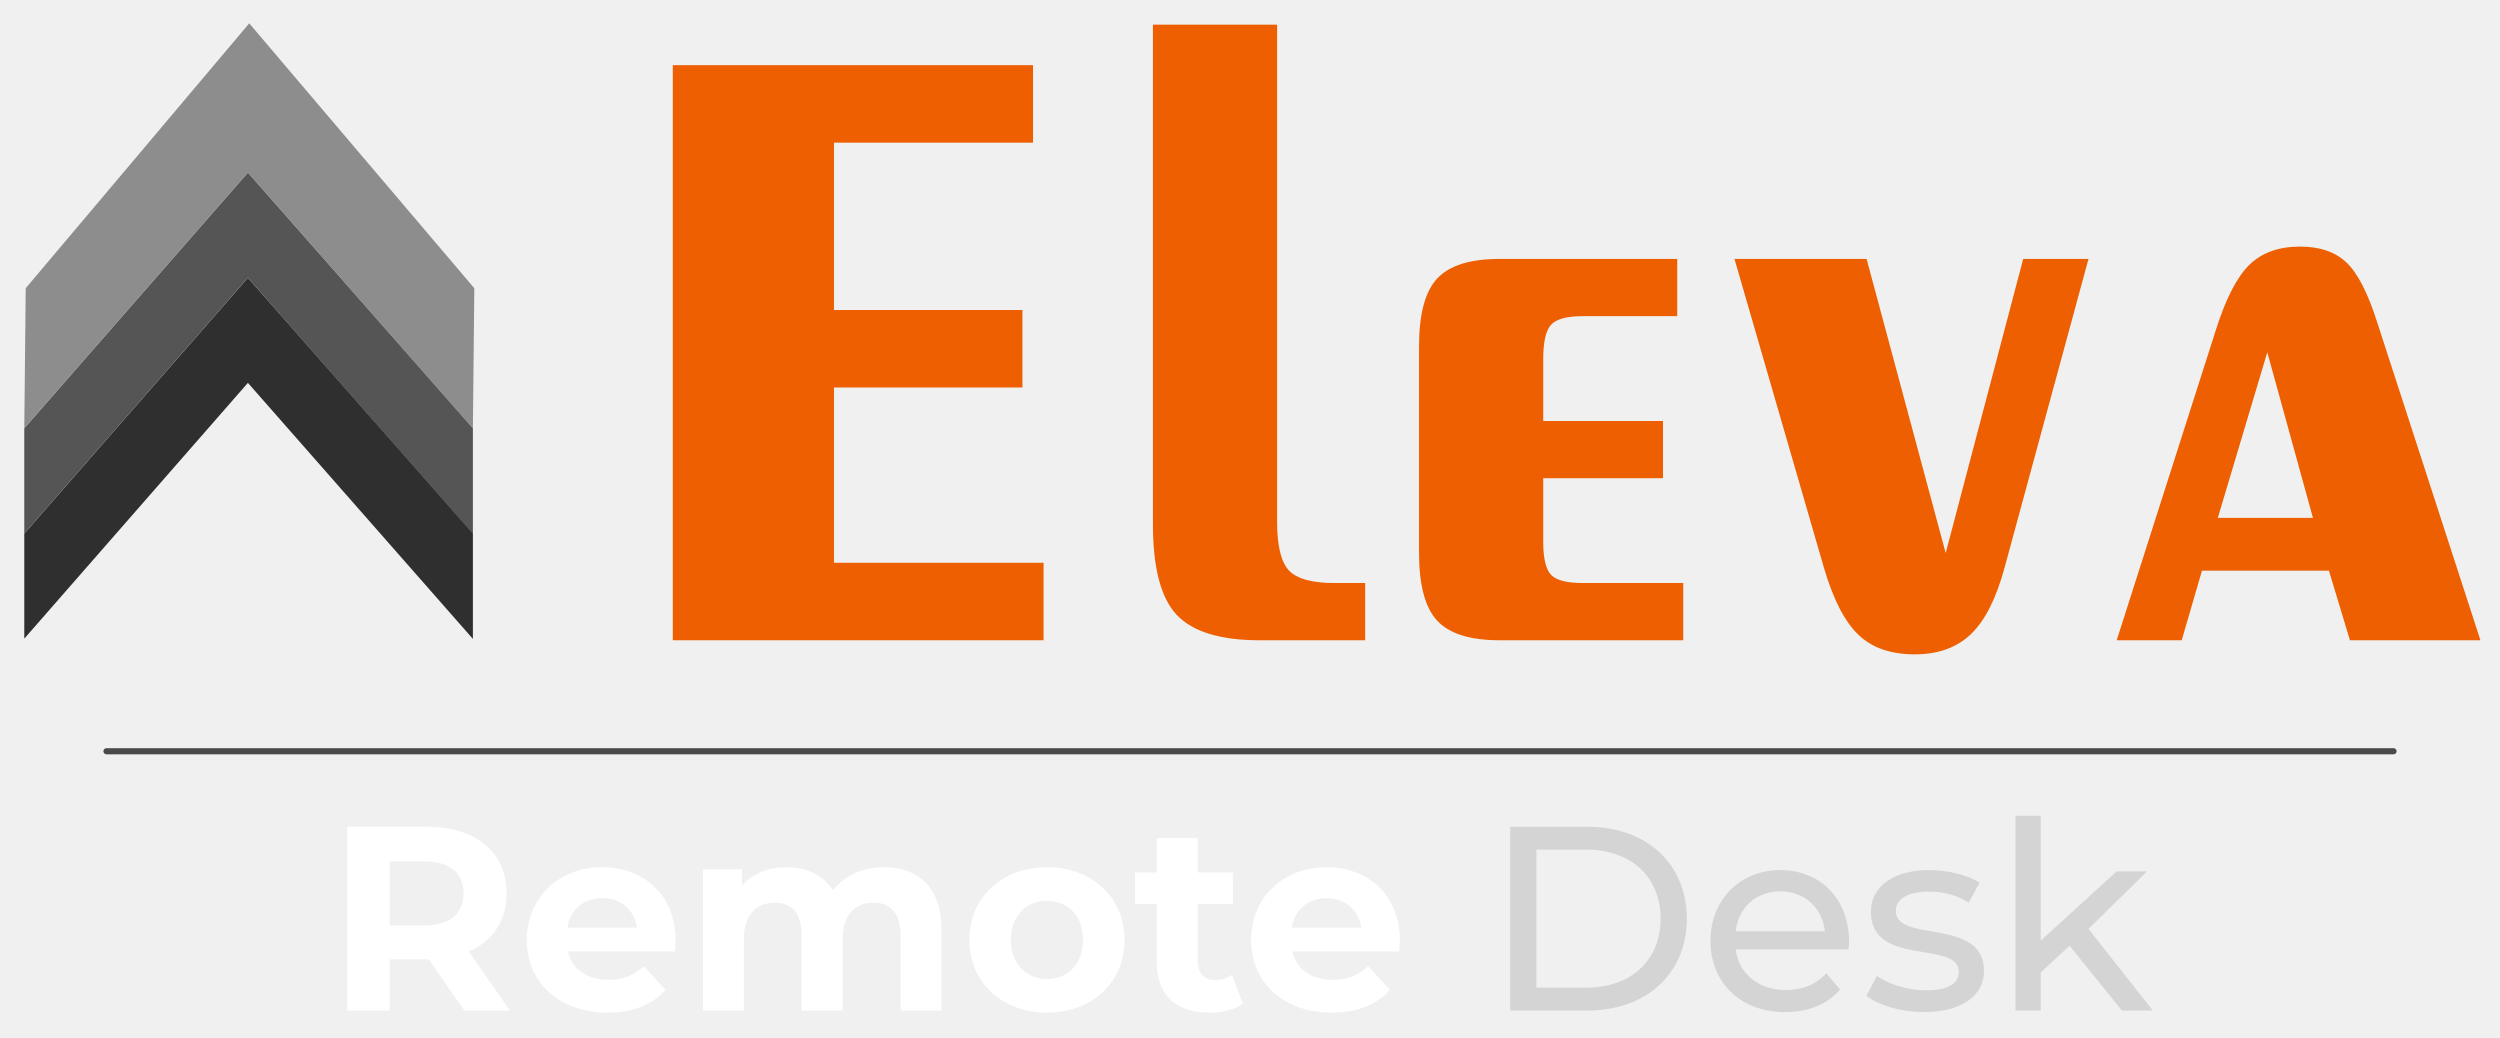
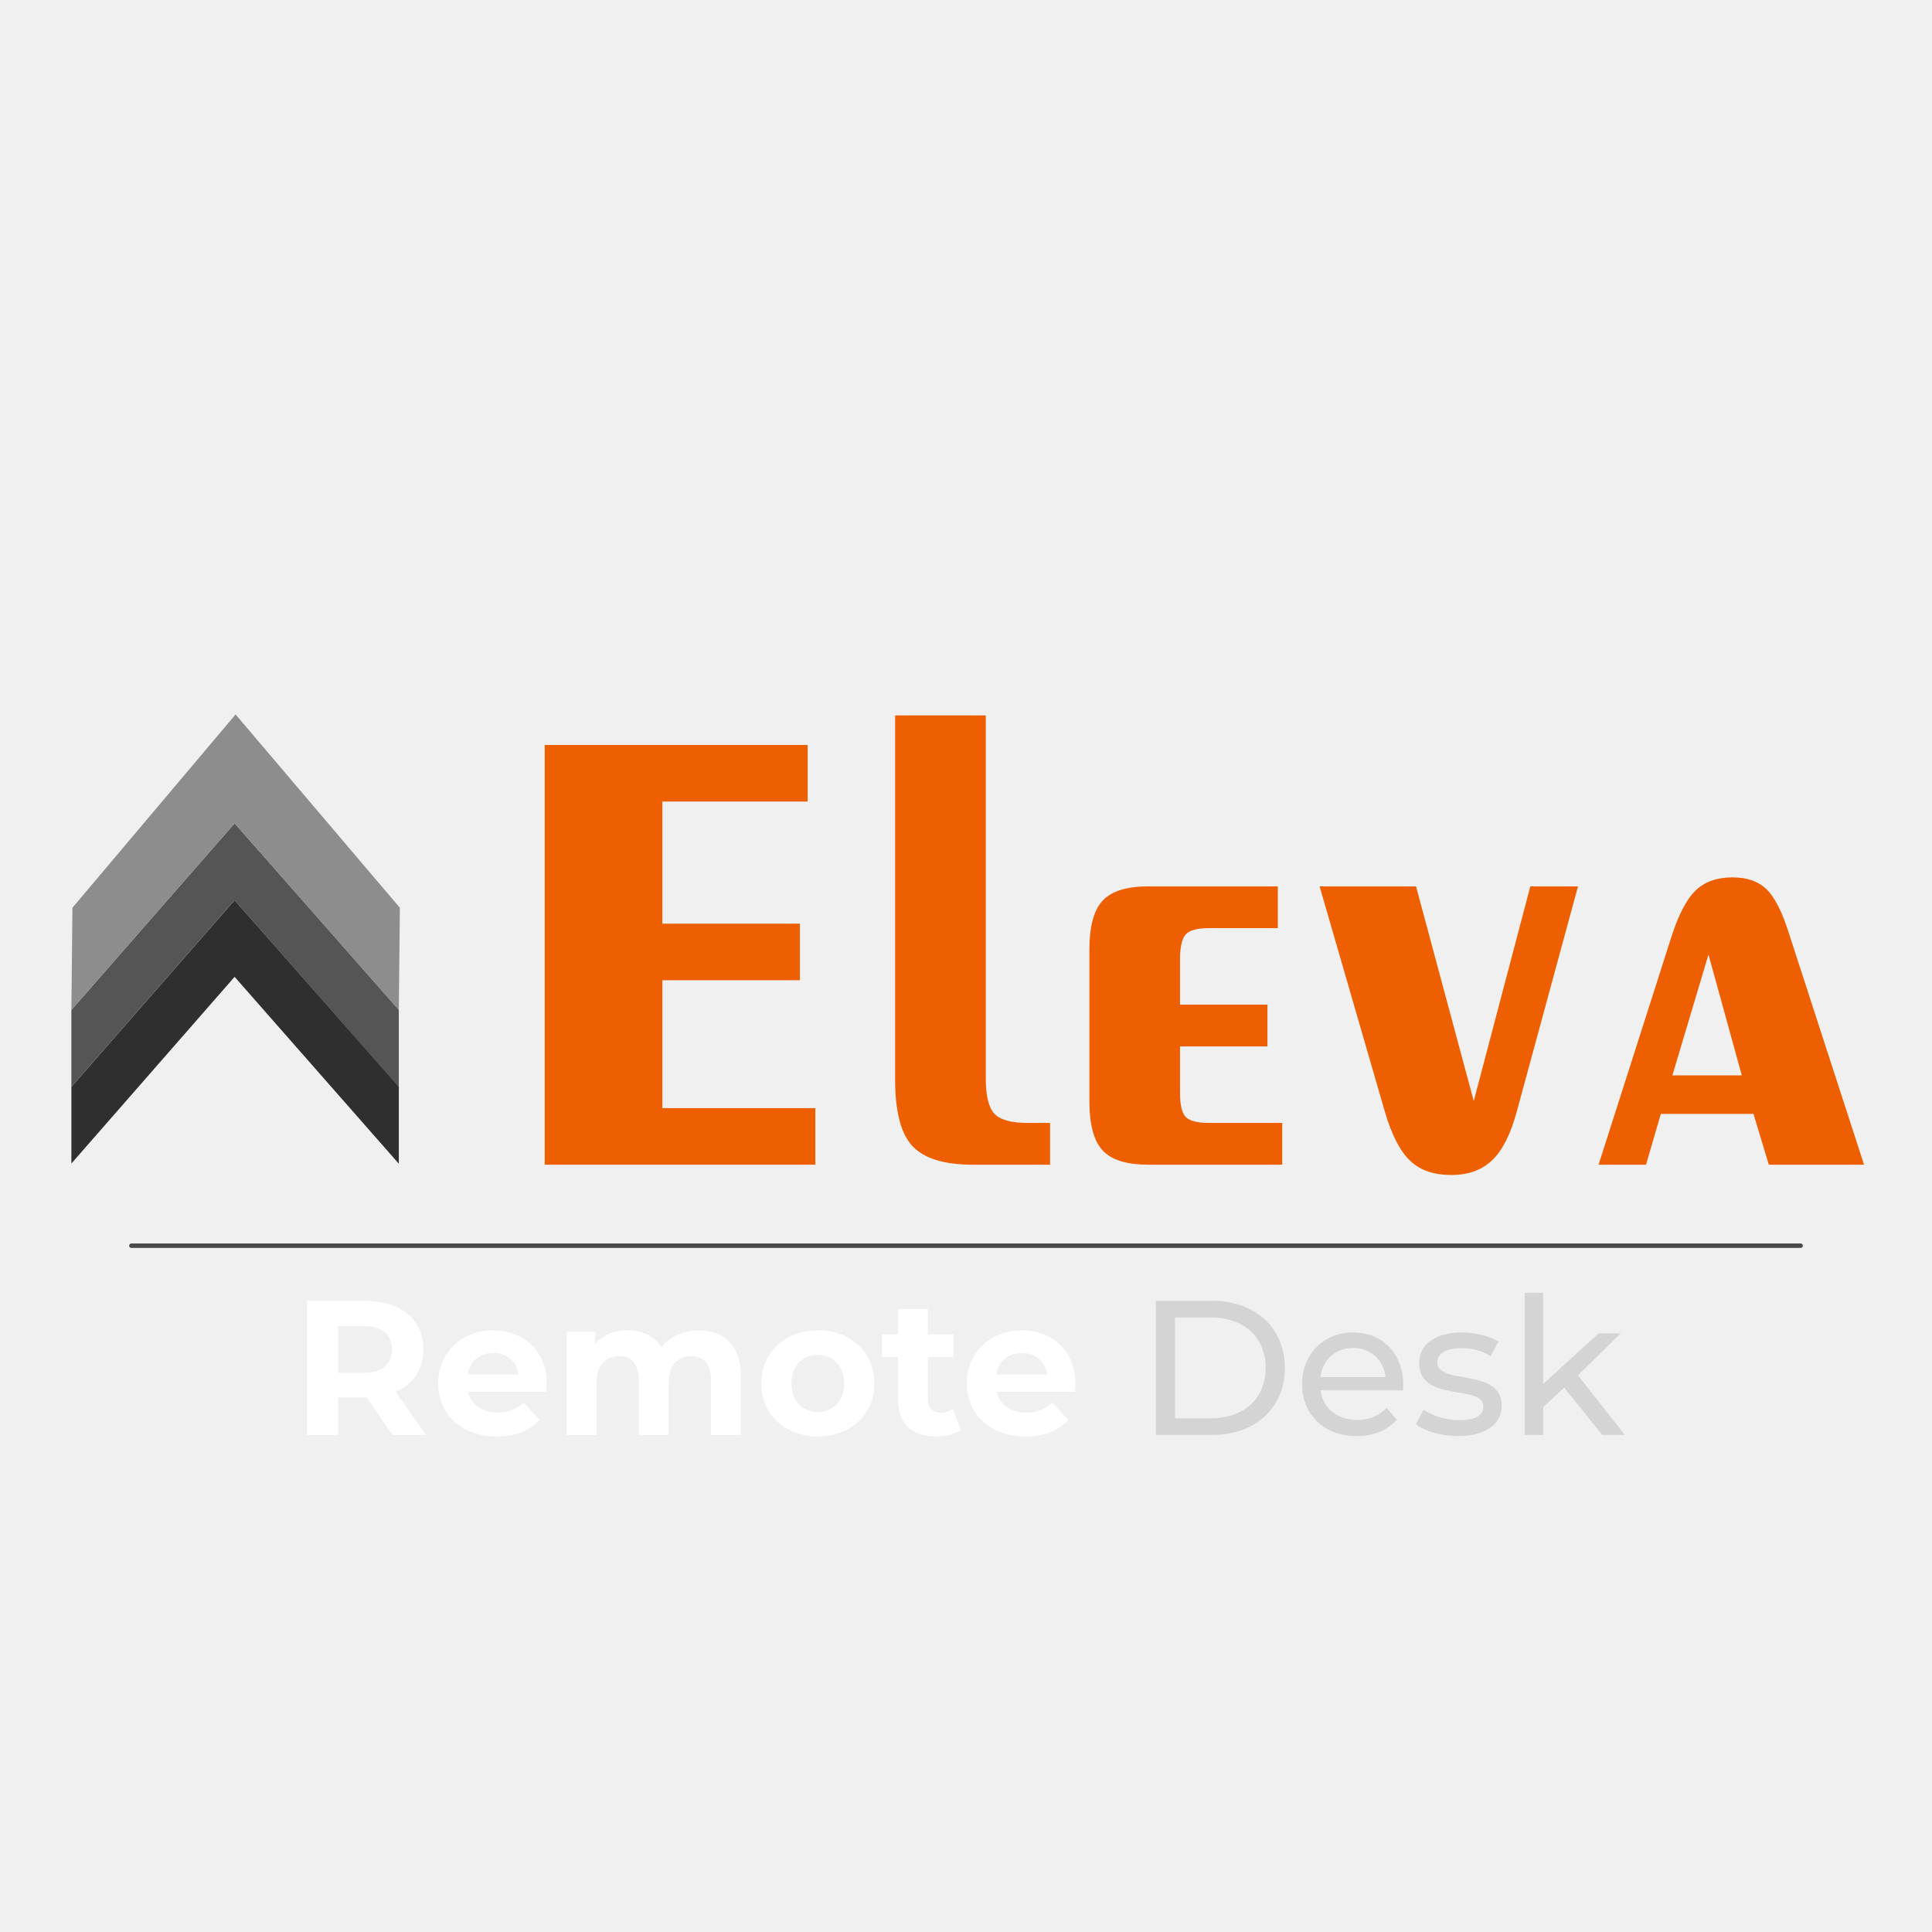
- <svg xmlns="http://www.w3.org/2000/svg" xml:space="preserve" width="1000px" height="415px" version="1.1" style="shape-rendering:geometricPrecision; text-rendering:geometricPrecision; image-rendering:optimizeQuality; fill-rule:evenodd; clip-rule:evenodd" viewBox="60 780 2040 846">
+ <svg xmlns="http://www.w3.org/2000/svg" xml:space="preserve" width="2160px" height="2160px" version="1.1" style="shape-rendering:geometricPrecision; text-rendering:geometricPrecision; image-rendering:optimizeQuality; fill-rule:evenodd; clip-rule:evenodd" viewBox="0 0 2160 2160">
  <defs>
    <style type="text/css">
   
    .str0 {stroke:#4A4A4A;stroke-width:5;stroke-linecap:round;stroke-linejoin:round;stroke-miterlimit:22.926}
    .fil7 {fill:none}
    .fil2 {fill:#2F2F2F}
    .fil3 {fill:#555555}
    .fil4 {fill:#8D8D8D}
    .fil0 {fill:white}
    .fil5 {fill:#FFFFFF;fill-rule:nonzero}
    .fil6 {fill:#D4D4D4;fill-rule:nonzero}
    .fil1 {fill:#ED5F00;fill-rule:nonzero}
   
  </style>
  </defs>
  <g id="Camada_x0020_1">
    <polygon class="fil1" points="609.01,1302.15 609.01,832.88 902.94,832.88 902.94,896.12 740.52,896.12 740.52,1032.66 894.31,1032.66 894.31,1095.9 740.52,1095.9 740.52,1238.91 911.56,1238.91 911.56,1302.15 " />
    <path id="_1" class="fil1" d="M1102.12 1205.98c0,19.16 3.23,32.21 9.58,39.16 6.47,6.83 18.8,10.3 37.01,10.3l25.27 0 0 46.71 -86.23 0c-31.98,0 -54.5,-6.94 -67.56,-20.72 -12.93,-13.77 -19.4,-38.44 -19.4,-74.02l0 -407.59 101.33 0 0 406.16z" />
    <path id="_2" class="fil1" d="M1283.81 1302.15c-24.07,0 -41.08,-5.27 -51.02,-15.93 -9.94,-10.66 -14.85,-29.1 -14.85,-55.33l0 -168.64c0,-26.23 4.91,-44.68 14.85,-55.34 9.94,-10.66 26.95,-15.93 51.02,-15.93l144.81 0 0 46.71 -77.01 0c-12.94,0 -21.56,2.28 -25.88,6.95 -4.31,4.67 -6.46,14.01 -6.46,27.79l0 50.78 97.73 0 0 46.71 -97.73 0 0 51.86c0,13.54 2.15,22.52 6.34,26.95 4.2,4.43 12.82,6.71 26,6.71l81.92 0 0 46.71 -149.72 0z" />
    <path id="_3" class="fil1" d="M1764.22 990.98l-68.39 251.53c-6.82,25.27 -15.93,43.47 -27.42,54.49 -11.5,11.14 -26.83,16.65 -46,16.65 -19.4,0 -34.73,-5.27 -45.75,-15.81 -11.14,-10.42 -20.6,-28.63 -28.27,-54.62l-73.06 -252.24 107.8 0 64.55 240.03 63.24 -240.03 53.3 0z" />
    <path id="_4" class="fil1" d="M1787.22 1302.15l81.09 -253.68c8.02,-25.27 17.12,-42.87 27.3,-52.82 10.18,-9.82 23.96,-14.73 41.21,-14.73 16.16,0 28.86,4.31 37.96,13.06 9.11,8.62 17.61,25.15 25.28,49.58l83.96 258.59 -106.48 0 -17.13 -56.77 -103.6 0 -16.53 56.77 -53.06 0zm82.52 -99.89l77.62 0 -37.25 -135.1 -40.37 135.1z" />
    <polygon class="fil2" points="79.81,1215.13 262.29,1006.42 445.88,1214.69 445.88,1301.04 262.29,1092.12 79.81,1300.83 " />
    <polygon class="fil3" points="79.81,1129.17 262.3,920.49 445.88,1128.99 445.88,1215.35 262.29,1006.42 79.81,1215.13 " />
    <polygon class="fil4" points="80.98,1014.89 263.38,798.74 447.04,1014.89 445.88,1129.41 262.3,920.49 79.81,1129.19 " />
    <path class="fil5" d="M476.12 1604.29l-33.63 -48.2c19.5,-8.35 30.85,-24.85 30.85,-47.34 0,-33.63 -25.06,-54.41 -65.12,-54.41l-64.91 0 0 149.95 34.7 0 0 -41.77 30.21 0 1.71 0 28.92 41.77 37.27 0zm-37.91 -95.54c0,16.28 -10.71,26.13 -31.92,26.13l-28.28 0 0 -52.26 28.28 0c21.21,0 31.92,9.63 31.92,26.13z" />
    <path id="_1_0" class="fil5" d="M611.3 1547.09c0,-37.06 -26.14,-59.76 -59.99,-59.76 -35.13,0 -61.47,24.85 -61.47,59.34 0,34.27 25.92,59.33 65.76,59.33 20.78,0 36.84,-6.42 47.56,-18.63l-17.78 -19.28c-7.93,7.49 -16.71,11.14 -28.92,11.14 -17.57,0 -29.78,-8.79 -32.99,-23.14l87.18 0c0.22,-2.78 0.65,-6.42 0.65,-9zm-59.77 -34.48c14.99,0 25.92,9.42 28.28,23.99l-56.77 0c2.35,-14.78 13.28,-23.99 28.49,-23.99z" />
    <path id="_2_1" class="fil5" d="M781.17 1487.33c-17.35,0 -32.35,7.07 -41.56,18.85 -8.14,-12.64 -21.85,-18.85 -37.92,-18.85 -14.78,0 -27.63,5.14 -36.2,14.99l0 -13.28 -31.92 0 0 115.25 33.42 0 0 -57.84c0,-20.56 10.5,-30.2 25.28,-30.2 13.92,0 21.85,8.57 21.85,27.2l0 60.84 33.42 0 0 -57.84c0,-20.56 10.49,-30.2 25.49,-30.2 13.49,0 21.85,8.57 21.85,27.2l0 60.84 33.42 0 0 -65.98c0,-35.13 -19.71,-50.98 -47.13,-50.98z" />
    <path id="_3_2" class="fil5" d="M914.41 1606c36.63,0 63.2,-24.63 63.2,-59.33 0,-34.71 -26.57,-59.34 -63.2,-59.34 -36.63,0 -63.41,24.63 -63.41,59.34 0,34.7 26.78,59.33 63.41,59.33zm0 -27.42c-16.71,0 -29.56,-11.99 -29.56,-31.91 0,-19.93 12.85,-31.92 29.56,-31.92 16.71,0 29.35,11.99 29.35,31.92 0,19.92 -12.64,31.91 -29.35,31.91z" />
    <path id="_4_3" class="fil5" d="M1065.22 1575.16c-3.64,2.78 -8.57,4.28 -13.5,4.28 -8.99,0 -14.35,-5.35 -14.35,-15.21l0 -46.91 28.71 0 0 -25.71 -28.71 0 0 -28.06 -33.42 0 0 28.06 -17.78 0 0 25.71 17.78 0 0 47.34c0,27.42 15.86,41.34 43.06,41.34 10.28,0 20.35,-2.35 27.21,-7.28l-9 -23.56z" />
    <path id="_5" class="fil5" d="M1202.32 1547.09c0,-37.06 -26.14,-59.76 -59.98,-59.76 -35.13,0 -61.48,24.85 -61.48,59.34 0,34.27 25.92,59.33 65.76,59.33 20.78,0 36.85,-6.42 47.56,-18.63l-17.78 -19.28c-7.93,7.49 -16.71,11.14 -28.92,11.14 -17.57,0 -29.78,-8.79 -32.99,-23.14l87.19 0c0.21,-2.78 0.64,-6.42 0.64,-9zm-59.77 -34.48c15,0 25.92,9.42 28.28,23.99l-56.77 0c2.36,-14.78 13.28,-23.99 28.49,-23.99z" />
    <path id="_6" class="fil6" d="M1292.29 1604.29l63.19 0c48.2,0 80.98,-30.42 80.98,-74.98 0,-44.55 -32.78,-74.97 -80.98,-74.97l-63.19 0 0 149.95zm21.42 -18.64l0 -112.67 40.49 0c37.06,0 60.84,22.7 60.84,56.33 0,33.64 -23.78,56.34 -60.84,56.34l-40.49 0z" />
    <path id="_7" class="fil6" d="M1568.84 1548.17c0,-34.92 -23.35,-58.49 -56.12,-58.49 -32.78,0 -56.98,24.21 -56.98,57.84 0,33.85 24.42,58.06 61.05,58.06 18.85,0 34.49,-6.43 44.77,-18.43l-11.35 -13.28c-8.36,9.21 -19.5,13.71 -32.78,13.71 -22.49,0 -38.56,-13.28 -41.13,-33.2l92.11 0c0.22,-1.93 0.43,-4.5 0.43,-6.21zm-56.12 -41.13c19.92,0 34.27,13.49 36.42,32.56l-72.84 0c2.14,-19.28 16.71,-32.56 36.42,-32.56z" />
    <path id="_8" class="fil6" d="M1629.89 1605.58c30.21,0 49.06,-13.07 49.06,-33.6 0,-44.13 -71.98,-22.28 -71.98,-49.09 0,-9 8.79,-15.64 26.78,-15.64 11.14,0 22.49,2.36 32.77,9l8.79 -16.28c-9.86,-6.43 -26.57,-10.29 -41.35,-10.29 -29.13,0 -47.34,13.71 -47.34,34.1 0,45.2 71.76,23.14 71.76,48.63 0,9.6 -7.92,15.39 -26.99,15.39 -14.78,0 -30.2,-4.93 -39.84,-11.75l-8.57 16.24c9.43,7.5 28.06,13.29 46.91,13.29z" />
    <polygon id="_9" class="fil6" points="1791.41,1604.29 1816.69,1604.29 1764.21,1537.67 1811.98,1490.76 1787.13,1490.76 1725.22,1547.31 1725.22,1445.34 1704.66,1445.34 1704.66,1604.29 1725.22,1604.29 1725.22,1573.23 1748.78,1551.38 " />
    <line class="fil7 str0" x1="146.89" y1="1392.71" x2="2013.11" y2="1392.71" />
  </g>
</svg>
